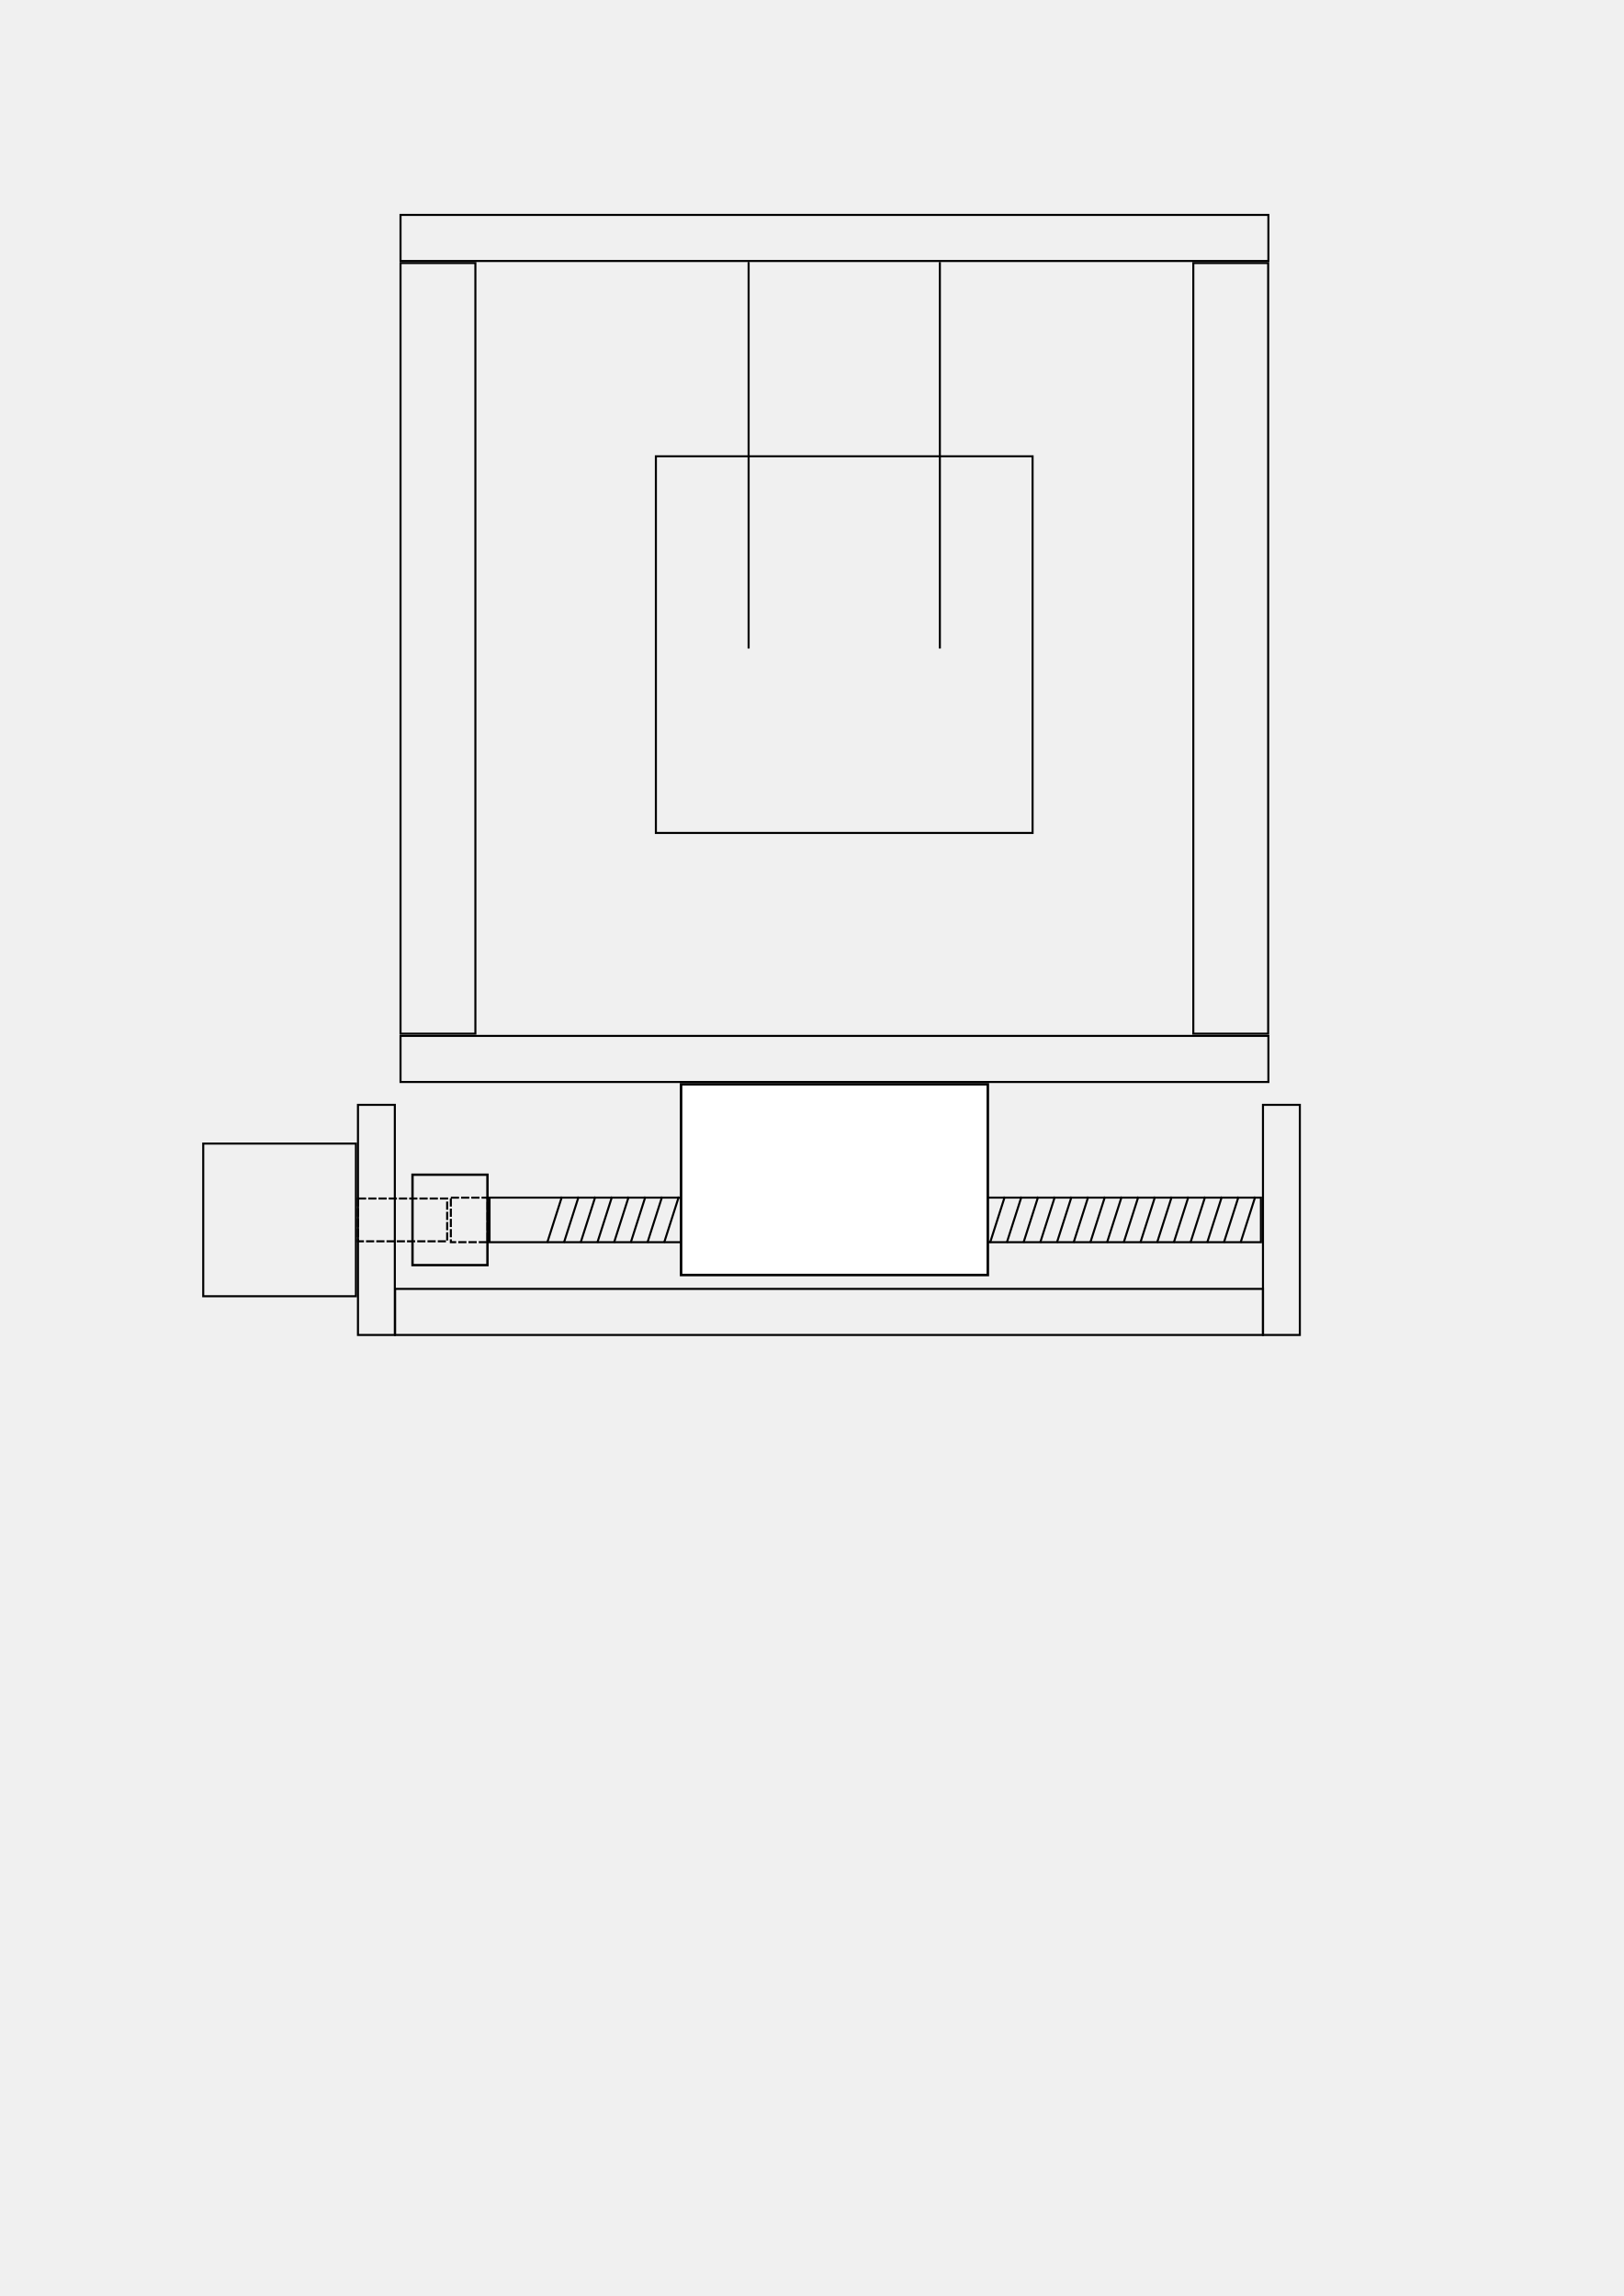
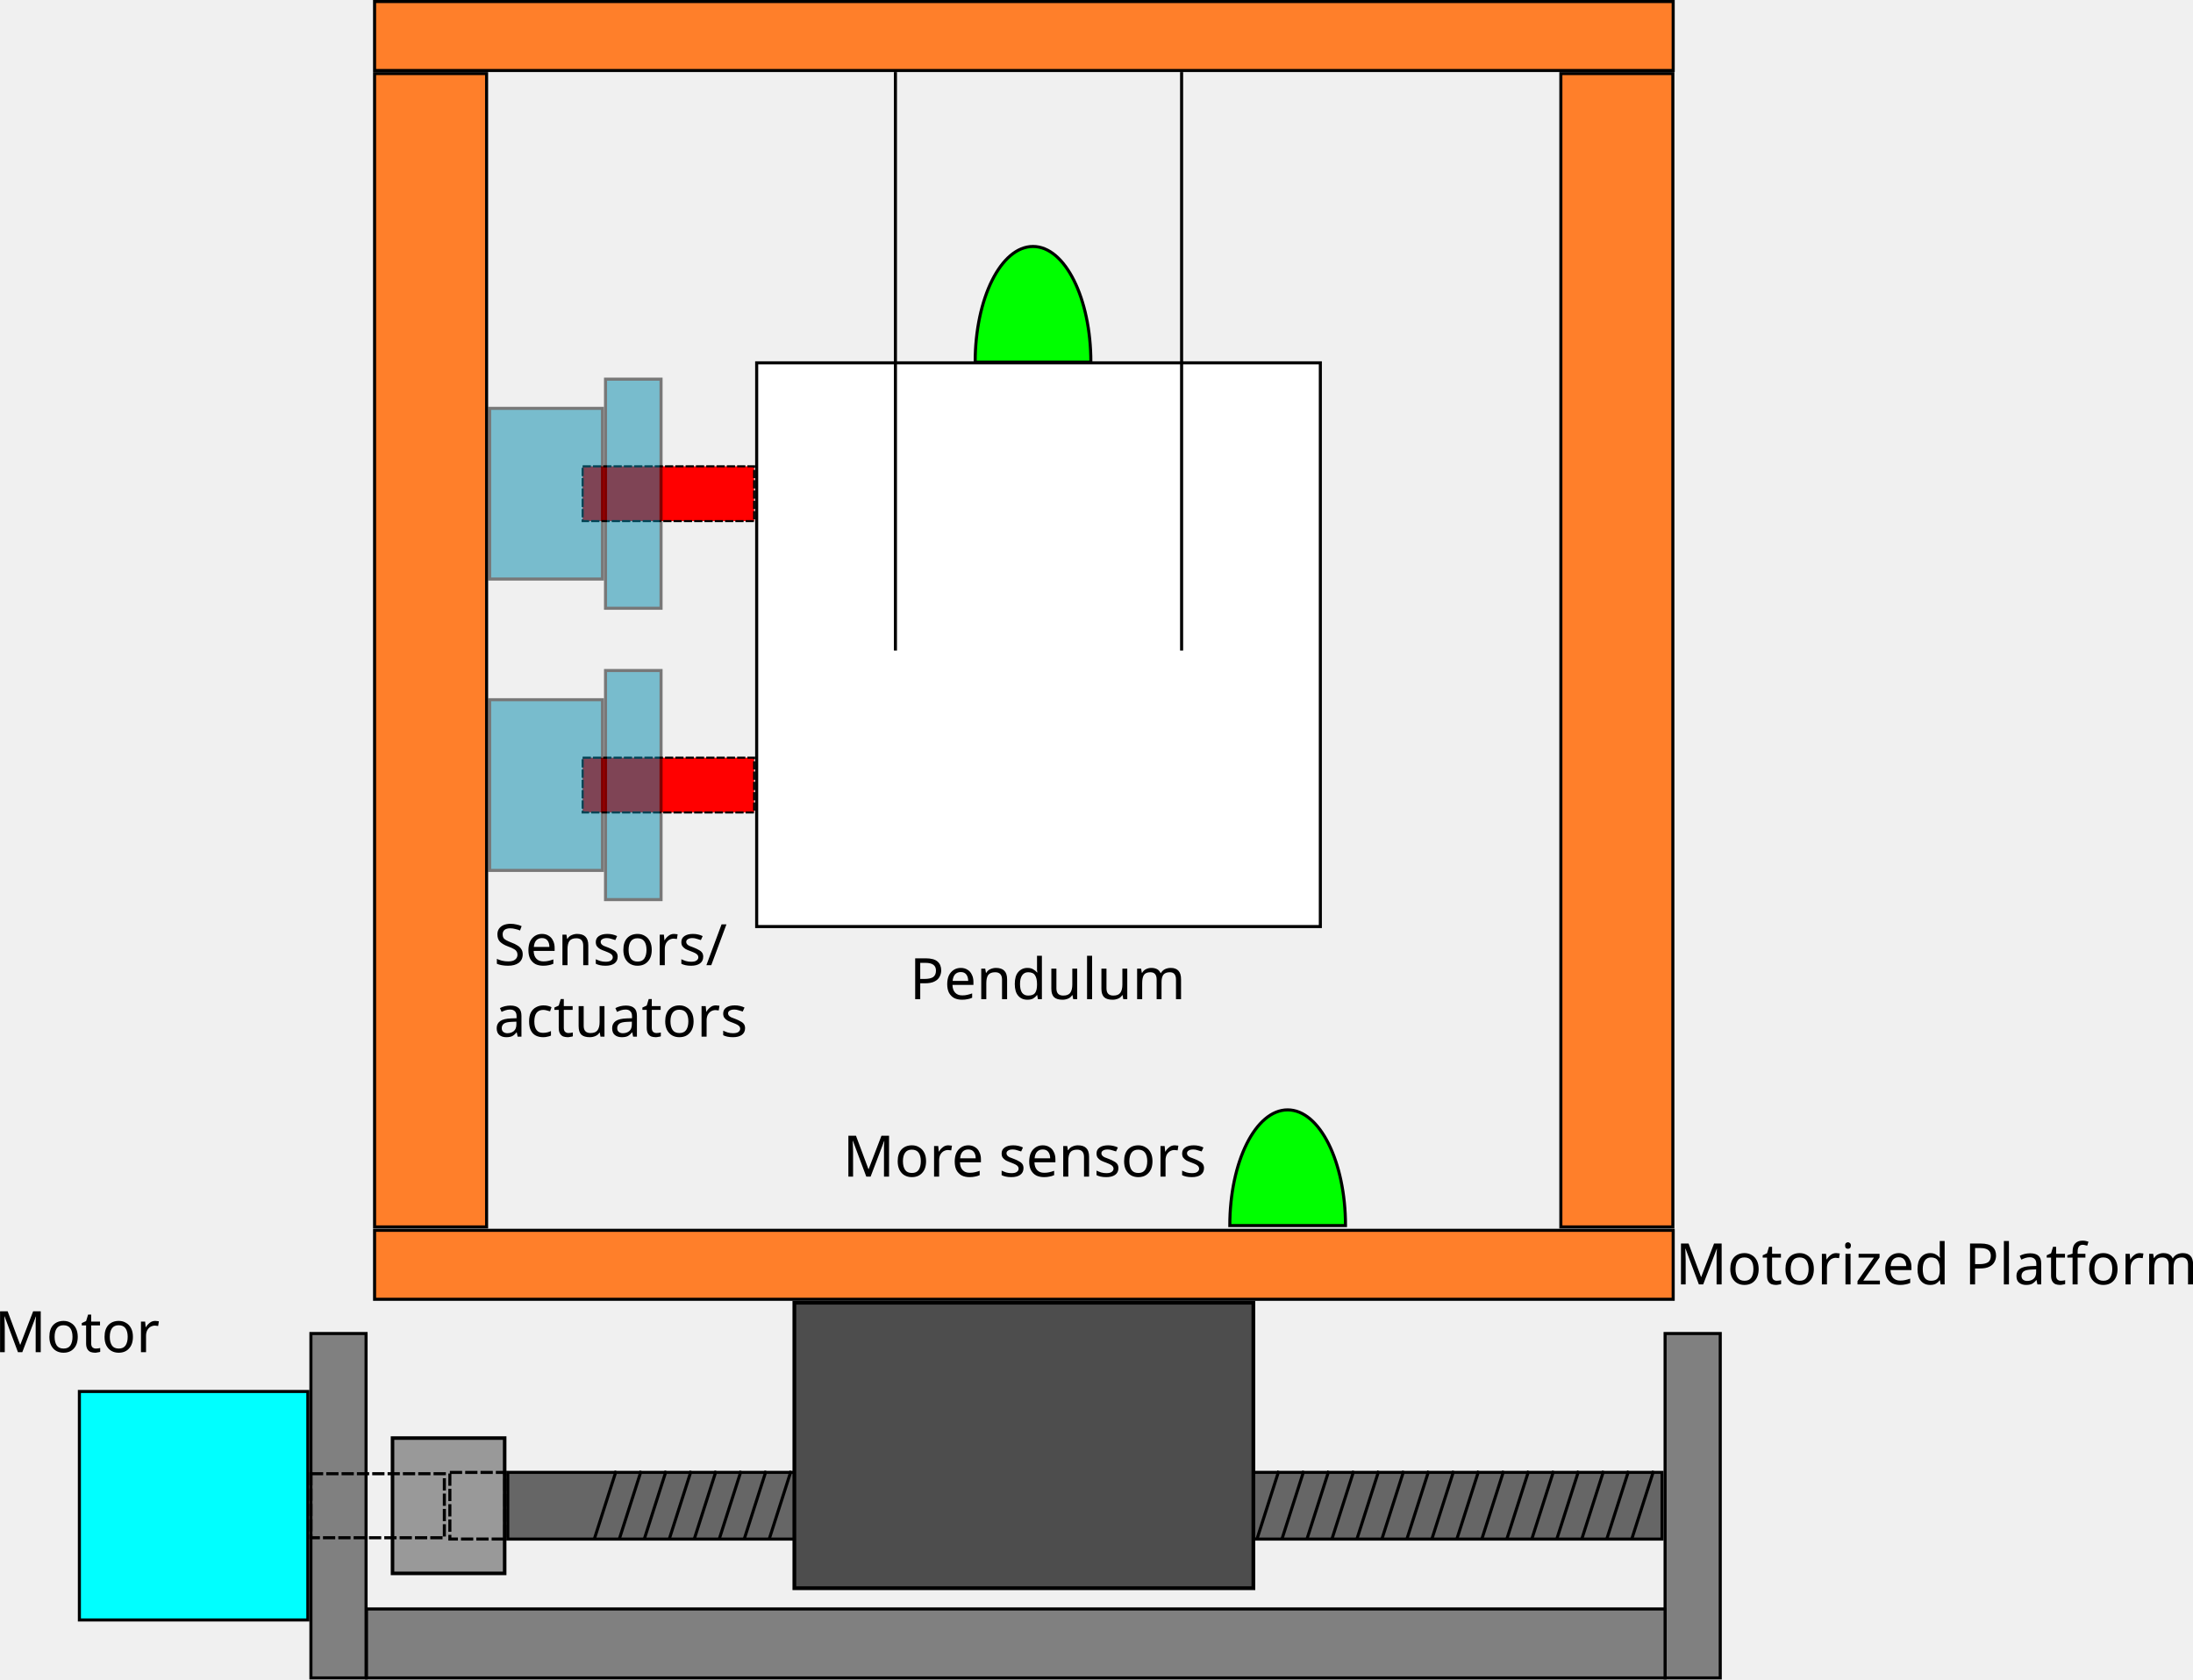
- <svg xmlns="http://www.w3.org/2000/svg" width="210mm" height="297mm" viewBox="0 0 210 297" version="1.1" id="svg5">
+ <svg xmlns="http://www.w3.org/2000/svg" width="189.551mm" height="145.15mm" viewBox="0 0 189.551 145.15" version="1.1" id="svg5">
  <defs id="defs2">
-     </defs>
-   <g id="layer1">
-     <rect style="fill:none;stroke:#000000;stroke-width:0.265;stroke-miterlimit:4;stroke-dasharray:none" id="rect846" width="4.767" height="29.767" x="46.298" y="142.918" />
-     <rect style="fill:none;stroke:#000000;stroke-width:0.265;stroke-miterlimit:4;stroke-dasharray:none" id="rect846-6" width="4.767" height="29.767" x="163.346" y="142.918" />
-     <rect style="fill:none;stroke:#000000;stroke-width:0.265;stroke-miterlimit:4;stroke-dasharray:none" id="rect950" width="19.747" height="19.747" x="26.286" y="147.928" />
-     <rect style="fill:none;stroke:#000000;stroke-width:0.265;stroke-miterlimit:4;stroke-dasharray:none" id="rect1054" width="99.767" height="5.767" x="63.314" y="154.918" />
-     <rect style="fill:none;stroke:#000000;stroke-width:0.265;stroke-miterlimit:4;stroke-dasharray:none" id="rect1054-7" width="112.244" height="5.961" x="51.102" y="166.724" />
-     <rect style="fill:none;stroke:#000000;stroke-width:0.265;stroke-miterlimit:4;stroke-dasharray:none" id="rect1054-7-5" width="112.244" height="5.961" x="51.801" y="133.999" />
-     <rect style="fill:none;stroke:#000000;stroke-width:0.265;stroke-miterlimit:4;stroke-dasharray:none" id="rect1054-7-5-45" width="112.244" height="5.961" x="51.801" y="27.8" />
-     <rect style="fill:none;stroke:#000000;stroke-width:0.265;stroke-miterlimit:4;stroke-dasharray:none" id="rect1054-7-5-4" width="99.682" height="9.682" x="-133.708" y="51.801" transform="rotate(-90)" />
-     <rect style="fill:none;stroke:#000000;stroke-width:0.265;stroke-miterlimit:4;stroke-dasharray:none" id="rect1054-7-5-4-8" width="99.682" height="9.682" x="-133.708" y="154.336" transform="rotate(-90)" />
-     <rect style="fill:none;stroke:#000000;stroke-width:0.306;stroke-miterlimit:4;stroke-dasharray:none" id="rect1158" width="9.694" height="11.694" x="53.351" y="151.955" />
+     <rect x="63.807" y="508.828" width="82.791" height="40.141" id="rect6838" />
+   </defs>
+   <g id="layer1" transform="translate(-19.42447,-27.66756)">
+     <rect style="fill:#ff0000;stroke:#000000;stroke-width:0.178;stroke-miterlimit:4;stroke-dasharray:0.712, 0.178;stroke-dashoffset:0" id="rect4548" width="14.822" height="4.736" x="69.785" y="67.969" />
+     <rect style="fill:#ff0000;stroke:#000000;stroke-width:0.178;stroke-miterlimit:4;stroke-dasharray:0.712, 0.178;stroke-dashoffset:0" id="rect4548-6" width="14.822" height="4.736" x="69.785" y="93.15" />
+     <rect style="fill:#808080;stroke:#000000;stroke-width:0.265;stroke-miterlimit:4;stroke-dasharray:none" id="rect846" width="4.767" height="29.767" x="46.298" y="142.918" />
+     <rect style="fill:#808080;stroke:#000000;stroke-width:0.265;stroke-miterlimit:4;stroke-dasharray:none" id="rect846-6" width="4.767" height="29.767" x="163.346" y="142.918" />
+     <rect style="fill:#00ffff;stroke:#000000;stroke-width:0.265;stroke-miterlimit:4;stroke-dasharray:none" id="rect950" width="19.747" height="19.747" x="26.286" y="147.928" />
+     <rect style="fill:#666666;stroke:#000000;stroke-width:0.265;stroke-miterlimit:4;stroke-dasharray:none" id="rect1054" width="99.767" height="5.767" x="63.314" y="154.918" />
+     <rect style="fill:#808080;stroke:#000000;stroke-width:0.265;stroke-miterlimit:4;stroke-dasharray:none" id="rect1054-7" width="112.244" height="5.961" x="51.102" y="166.724" />
+     <rect style="fill:#ff7f2a;stroke:#000000;stroke-width:0.265;stroke-miterlimit:4;stroke-dasharray:none" id="rect1054-7-5" width="112.244" height="5.961" x="51.801" y="133.999" />
+     <rect style="fill:#ff7f2a;stroke:#000000;stroke-width:0.265;stroke-miterlimit:4;stroke-dasharray:none" id="rect1054-7-5-45" width="112.244" height="5.961" x="51.801" y="27.8" />
+     <rect style="fill:#ff7f2a;stroke:#000000;stroke-width:0.265;stroke-miterlimit:4;stroke-dasharray:none" id="rect1054-7-5-4" width="99.682" height="9.682" x="-133.708" y="51.801" transform="rotate(-90)" />
+     <rect style="fill:#ff7f2a;stroke:#000000;stroke-width:0.265;stroke-miterlimit:4;stroke-dasharray:none" id="rect1054-7-5-4-8" width="99.682" height="9.682" x="-133.708" y="154.336" transform="rotate(-90)" />
+     <rect style="fill:#999999;stroke:#000000;stroke-width:0.306;stroke-miterlimit:4;stroke-dasharray:none" id="rect1158" width="9.694" height="11.694" x="53.351" y="151.955" />
    <rect style="fill:none;stroke:#000000;stroke-width:0.265;stroke-miterlimit:4;stroke-dasharray:1.06, 0.265;stroke-dashoffset:0" id="rect1262" width="11.534" height="5.534" x="46.298" y="155.035" />
    <rect style="fill:none;stroke:#000000;stroke-width:0.265;stroke-miterlimit:4;stroke-dasharray:1.06, 0.265;stroke-dashoffset:0" id="rect1446-3" width="4.757" height="5.757" x="58.308" y="154.923" />
-     <rect style="fill:#ffffff;stroke:#000000;stroke-width:0.326;stroke-miterlimit:4;stroke-dasharray:none;stroke-dashoffset:0" id="rect1976" width="39.674" height="24.674" x="88.085" y="140.256" />
+     <rect style="fill:#4d4d4d;stroke:#000000;stroke-width:0.326;stroke-miterlimit:4;stroke-dasharray:none;stroke-dashoffset:0" id="rect1976" width="39.674" height="24.674" x="88.085" y="140.256" />
    <g id="g2276" transform="translate(2.962271)">
      <g id="g2268">
        <path style="fill:none;stroke:#000000;stroke-width:0.265;stroke-linecap:butt;stroke-linejoin:miter;stroke-miterlimit:4;stroke-dasharray:none;stroke-opacity:1" d="m 67.809,160.754 1.907,-5.962" id="path2131" />
        <path style="fill:none;stroke:#000000;stroke-width:0.265;stroke-linecap:butt;stroke-linejoin:miter;stroke-miterlimit:4;stroke-dasharray:none;stroke-opacity:1" d="m 69.969,160.754 1.907,-5.962" id="path2131-3" />
      </g>
      <g id="g2264" transform="translate(-3.213297)">
        <path style="fill:none;stroke:#000000;stroke-width:0.265;stroke-linecap:butt;stroke-linejoin:miter;stroke-miterlimit:4;stroke-dasharray:none;stroke-opacity:1" d="m 75.342,160.754 1.907,-5.962" id="path2131-5" />
        <path style="fill:none;stroke:#000000;stroke-width:0.265;stroke-linecap:butt;stroke-linejoin:miter;stroke-miterlimit:4;stroke-dasharray:none;stroke-opacity:1" d="m 77.502,160.754 1.907,-5.962" id="path2131-3-6" />
      </g>
    </g>
    <g id="g2276-2" transform="translate(11.60072)">
      <g id="g2268-9">
        <path style="fill:none;stroke:#000000;stroke-width:0.265;stroke-linecap:butt;stroke-linejoin:miter;stroke-miterlimit:4;stroke-dasharray:none;stroke-opacity:1" d="m 67.809,160.754 1.907,-5.962" id="path2131-1" />
        <path style="fill:none;stroke:#000000;stroke-width:0.265;stroke-linecap:butt;stroke-linejoin:miter;stroke-miterlimit:4;stroke-dasharray:none;stroke-opacity:1" d="m 69.969,160.754 1.907,-5.962" id="path2131-3-2" />
      </g>
      <g id="g2264-7" transform="translate(-3.213297)">
        <path style="fill:none;stroke:#000000;stroke-width:0.265;stroke-linecap:butt;stroke-linejoin:miter;stroke-miterlimit:4;stroke-dasharray:none;stroke-opacity:1" d="m 75.342,160.754 1.907,-5.962" id="path2131-5-0" />
        <path style="fill:none;stroke:#000000;stroke-width:0.265;stroke-linecap:butt;stroke-linejoin:miter;stroke-miterlimit:4;stroke-dasharray:none;stroke-opacity:1" d="m 77.502,160.754 1.907,-5.962" id="path2131-3-6-9" />
      </g>
    </g>
    <g id="g2431" transform="translate(-7.154544)">
      <g id="g2276-3" transform="translate(67.3937)">
        <g id="g2268-6">
          <path style="fill:none;stroke:#000000;stroke-width:0.265;stroke-linecap:butt;stroke-linejoin:miter;stroke-miterlimit:4;stroke-dasharray:none;stroke-opacity:1" d="m 67.809,160.754 1.907,-5.962" id="path2131-0" />
          <path style="fill:none;stroke:#000000;stroke-width:0.265;stroke-linecap:butt;stroke-linejoin:miter;stroke-miterlimit:4;stroke-dasharray:none;stroke-opacity:1" d="m 69.969,160.754 1.907,-5.962" id="path2131-3-62" />
        </g>
        <g id="g2264-6" transform="translate(-3.213297)">
          <path style="fill:none;stroke:#000000;stroke-width:0.265;stroke-linecap:butt;stroke-linejoin:miter;stroke-miterlimit:4;stroke-dasharray:none;stroke-opacity:1" d="m 75.342,160.754 1.907,-5.962" id="path2131-5-1" />
          <path style="fill:none;stroke:#000000;stroke-width:0.265;stroke-linecap:butt;stroke-linejoin:miter;stroke-miterlimit:4;stroke-dasharray:none;stroke-opacity:1" d="m 77.502,160.754 1.907,-5.962" id="path2131-3-6-8" />
        </g>
      </g>
      <g id="g2276-2-7" transform="translate(76.03215)">
        <g id="g2268-9-9">
          <path style="fill:none;stroke:#000000;stroke-width:0.265;stroke-linecap:butt;stroke-linejoin:miter;stroke-miterlimit:4;stroke-dasharray:none;stroke-opacity:1" d="m 67.809,160.754 1.907,-5.962" id="path2131-1-2" />
          <path style="fill:none;stroke:#000000;stroke-width:0.265;stroke-linecap:butt;stroke-linejoin:miter;stroke-miterlimit:4;stroke-dasharray:none;stroke-opacity:1" d="m 69.969,160.754 1.907,-5.962" id="path2131-3-2-0" />
        </g>
        <g id="g2264-7-2" transform="translate(-3.213297)">
          <path style="fill:none;stroke:#000000;stroke-width:0.265;stroke-linecap:butt;stroke-linejoin:miter;stroke-miterlimit:4;stroke-dasharray:none;stroke-opacity:1" d="m 75.342,160.754 1.907,-5.962" id="path2131-5-0-3" />
          <path style="fill:none;stroke:#000000;stroke-width:0.265;stroke-linecap:butt;stroke-linejoin:miter;stroke-miterlimit:4;stroke-dasharray:none;stroke-opacity:1" d="m 77.502,160.754 1.907,-5.962" id="path2131-3-6-9-7" />
        </g>
      </g>
    </g>
    <g id="g2431-5" transform="translate(10.12235)">
      <g id="g2276-3-9" transform="translate(67.3937)">
        <g id="g2268-6-2">
          <path style="fill:none;stroke:#000000;stroke-width:0.265;stroke-linecap:butt;stroke-linejoin:miter;stroke-miterlimit:4;stroke-dasharray:none;stroke-opacity:1" d="m 67.809,160.754 1.907,-5.962" id="path2131-0-2" />
          <path style="fill:none;stroke:#000000;stroke-width:0.265;stroke-linecap:butt;stroke-linejoin:miter;stroke-miterlimit:4;stroke-dasharray:none;stroke-opacity:1" d="m 69.969,160.754 1.907,-5.962" id="path2131-3-62-8" />
        </g>
        <g id="g2264-6-9" transform="translate(-3.213297)">
          <path style="fill:none;stroke:#000000;stroke-width:0.265;stroke-linecap:butt;stroke-linejoin:miter;stroke-miterlimit:4;stroke-dasharray:none;stroke-opacity:1" d="m 75.342,160.754 1.907,-5.962" id="path2131-5-1-7" />
          <path style="fill:none;stroke:#000000;stroke-width:0.265;stroke-linecap:butt;stroke-linejoin:miter;stroke-miterlimit:4;stroke-dasharray:none;stroke-opacity:1" d="m 77.502,160.754 1.907,-5.962" id="path2131-3-6-8-3" />
        </g>
      </g>
      <g id="g2276-2-7-6" transform="translate(76.03215)">
        <g id="g2268-9-9-1">
          <path style="fill:none;stroke:#000000;stroke-width:0.265;stroke-linecap:butt;stroke-linejoin:miter;stroke-miterlimit:4;stroke-dasharray:none;stroke-opacity:1" d="m 67.809,160.754 1.907,-5.962" id="path2131-1-2-2" />
          <path style="fill:none;stroke:#000000;stroke-width:0.265;stroke-linecap:butt;stroke-linejoin:miter;stroke-miterlimit:4;stroke-dasharray:none;stroke-opacity:1" d="m 69.969,160.754 1.907,-5.962" id="path2131-3-2-0-9" />
        </g>
        <g id="g2264-7-2-3" transform="translate(-3.213297)">
          <path style="fill:none;stroke:#000000;stroke-width:0.265;stroke-linecap:butt;stroke-linejoin:miter;stroke-miterlimit:4;stroke-dasharray:none;stroke-opacity:1" d="m 75.342,160.754 1.907,-5.962" id="path2131-5-0-3-1" />
          <path style="fill:none;stroke:#000000;stroke-width:0.265;stroke-linecap:butt;stroke-linejoin:miter;stroke-miterlimit:4;stroke-dasharray:none;stroke-opacity:1" d="m 77.502,160.754 1.907,-5.962" id="path2131-3-6-9-7-9" />
        </g>
      </g>
    </g>
+     <rect style="fill:#ffffff;stroke:#000000;stroke-width:0.265;stroke-miterlimit:4;stroke-dasharray:none;stroke-dashoffset:0" id="rect3100" width="48.72" height="48.72" x="84.828" y="59.026" />
    <path style="fill:none;stroke:#000000;stroke-width:0.265;stroke-linecap:butt;stroke-linejoin:miter;stroke-miterlimit:4;stroke-dasharray:none;stroke-opacity:1" d="m 96.821,33.893 v 50" id="path2974" />
    <path style="fill:none;stroke:#000000;stroke-width:0.265;stroke-linecap:butt;stroke-linejoin:miter;stroke-miterlimit:4;stroke-dasharray:none;stroke-opacity:1" d="m 121.556,33.893 v 50" id="path2974-0" />
-     <rect style="fill:none;stroke:#000000;stroke-width:0.265;stroke-miterlimit:4;stroke-dasharray:none;stroke-dashoffset:0" id="rect3100" width="48.72" height="48.72" x="84.828" y="59.026" />
+     <g id="g4502" transform="translate(41.05818)" style="opacity:0.5">
+       <rect style="fill:#0088aa;stroke:#000000;stroke-width:0.265;stroke-miterlimit:4;stroke-dasharray:none;stroke-dashoffset:0" id="rect3951" width="9.751" height="14.751" x="20.689" y="62.961" />
+       <rect style="fill:#0088aa;stroke:#000000;stroke-width:0.265;stroke-miterlimit:4;stroke-dasharray:none;stroke-dashoffset:0" id="rect3951-6" width="4.798" height="19.798" x="30.705" y="60.438" />
+     </g>
+     <g id="g4498" transform="translate(35.23408,-9.398152)" style="opacity:0.5">
+       <rect style="fill:#0088aa;stroke:#000000;stroke-width:0.265;stroke-miterlimit:4;stroke-dasharray:none;stroke-dashoffset:0" id="rect3951-1" width="9.751" height="14.751" x="26.513" y="97.541" />
+       <rect style="fill:#0088aa;stroke:#000000;stroke-width:0.265;stroke-miterlimit:4;stroke-dasharray:none;stroke-dashoffset:0" id="rect3951-6-0" width="4.798" height="19.798" x="36.53" y="95.017" />
+     </g>
+     <text xml:space="preserve" transform="scale(0.2645833)" id="text6836" style="font-style:normal;font-weight:normal;font-size:40px;line-height:1.25;font-family:sans-serif;white-space:pre;shape-inside:url(#rect6838);fill:#000000;fill-opacity:1;stroke:#000000" />
+     <text xml:space="preserve" style="font-style:normal;font-weight:normal;font-size:4.939px;line-height:1.25;font-family:sans-serif;fill:#000000;fill-opacity:1;stroke:none;stroke-width:0.265" x="18.945" y="144.532" id="text21598">
+       <tspan id="tspan21596" style="font-size:4.939px;stroke-width:0.265" x="18.945" y="144.532">Motor</tspan>
+     </text>
+     <text xml:space="preserve" style="font-style:normal;font-weight:normal;font-size:4.939px;line-height:1.25;font-family:sans-serif;fill:#000000;fill-opacity:1;stroke:none;stroke-width:0.265" x="164.235" y="138.672" id="text21598-3">
+       <tspan id="tspan21596-2" style="font-size:4.939px;stroke-width:0.265" x="164.235" y="138.672">Motorized Platform</tspan>
+     </text>
+     <text xml:space="preserve" style="font-style:normal;font-weight:normal;font-size:4.939px;line-height:1.25;font-family:sans-serif;fill:#000000;fill-opacity:1;stroke:none;stroke-width:0.265" x="92.268" y="129.354" id="text21598-3-5">
+       <tspan id="tspan21596-2-4" style="font-size:4.939px;stroke-width:0.265" x="92.268" y="129.354">More sensors</tspan>
+     </text>
+     <text xml:space="preserve" style="font-style:normal;font-weight:normal;font-size:4.939px;line-height:1.25;font-family:sans-serif;fill:#000000;fill-opacity:1;stroke:none;stroke-width:0.265" x="98.042" y="114.023" id="text21598-3-0">
+       <tspan id="tspan21596-2-6" style="font-size:4.939px;stroke-width:0.265" x="98.042" y="114.023">Pendulum</tspan>
+     </text>
+     <text xml:space="preserve" style="font-style:normal;font-weight:normal;font-size:4.939px;line-height:1.25;font-family:sans-serif;fill:#000000;fill-opacity:1;stroke:none;stroke-width:0.265" x="62.123" y="111.086" id="text21598-3-0-1">
+       <tspan id="tspan21596-2-6-5" style="font-size:4.939px;stroke-width:0.265" x="62.123" y="111.086">Sensors/</tspan>
+       <tspan style="font-size:4.939px;stroke-width:0.265" x="62.123" y="117.259" id="tspan28281">actuators</tspan>
+     </text>
+     <path style="opacity:1;fill:#00ff00;stroke:#000000;stroke-width:0.265;stroke-miterlimit:4;stroke-dasharray:none;stroke-dashoffset:0" id="path30101" d="m 125.722,133.589 a 5,10 0 0 1 5,-10 5,10 0 0 1 5,10 h -5 z" />
+     <path style="opacity:1;fill:#00ff00;stroke:#000000;stroke-width:0.265;stroke-miterlimit:4;stroke-dasharray:none;stroke-dashoffset:0" id="path30101-7" d="m 103.713,58.969 a 5,10 0 0 1 5,-10 5,10 0 0 1 5,10 h -5 z" />
  </g>
</svg>
